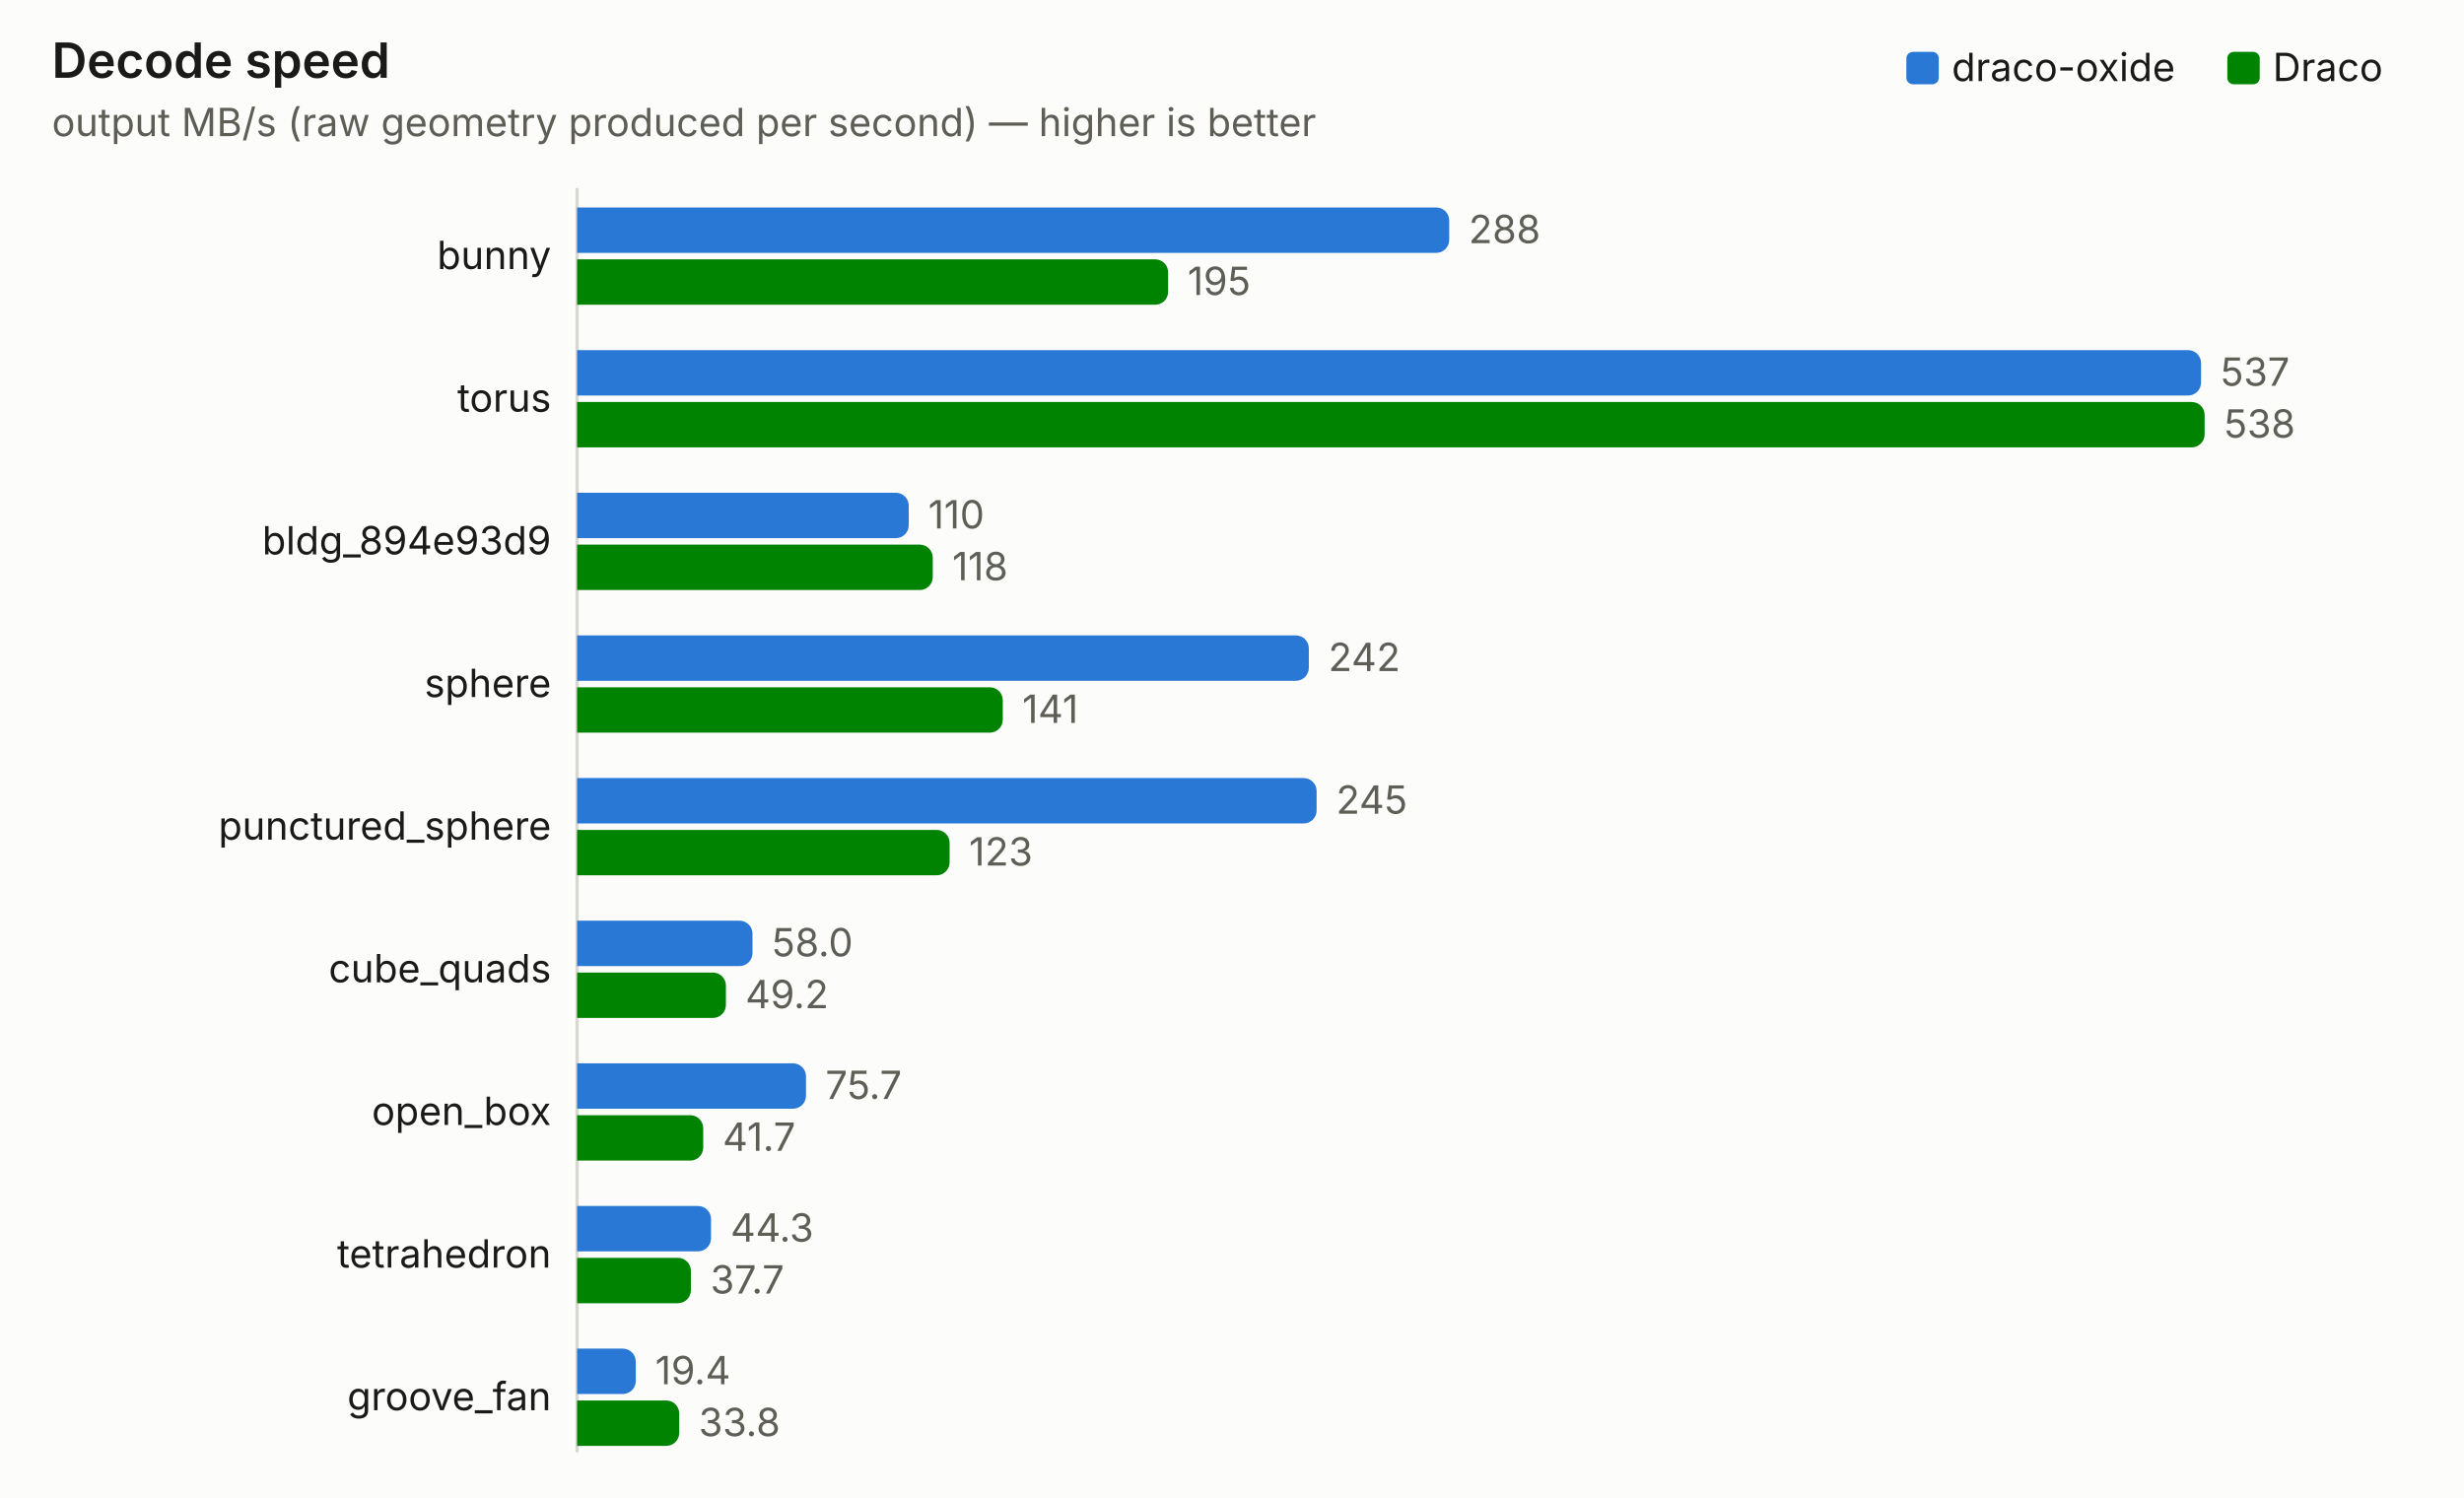
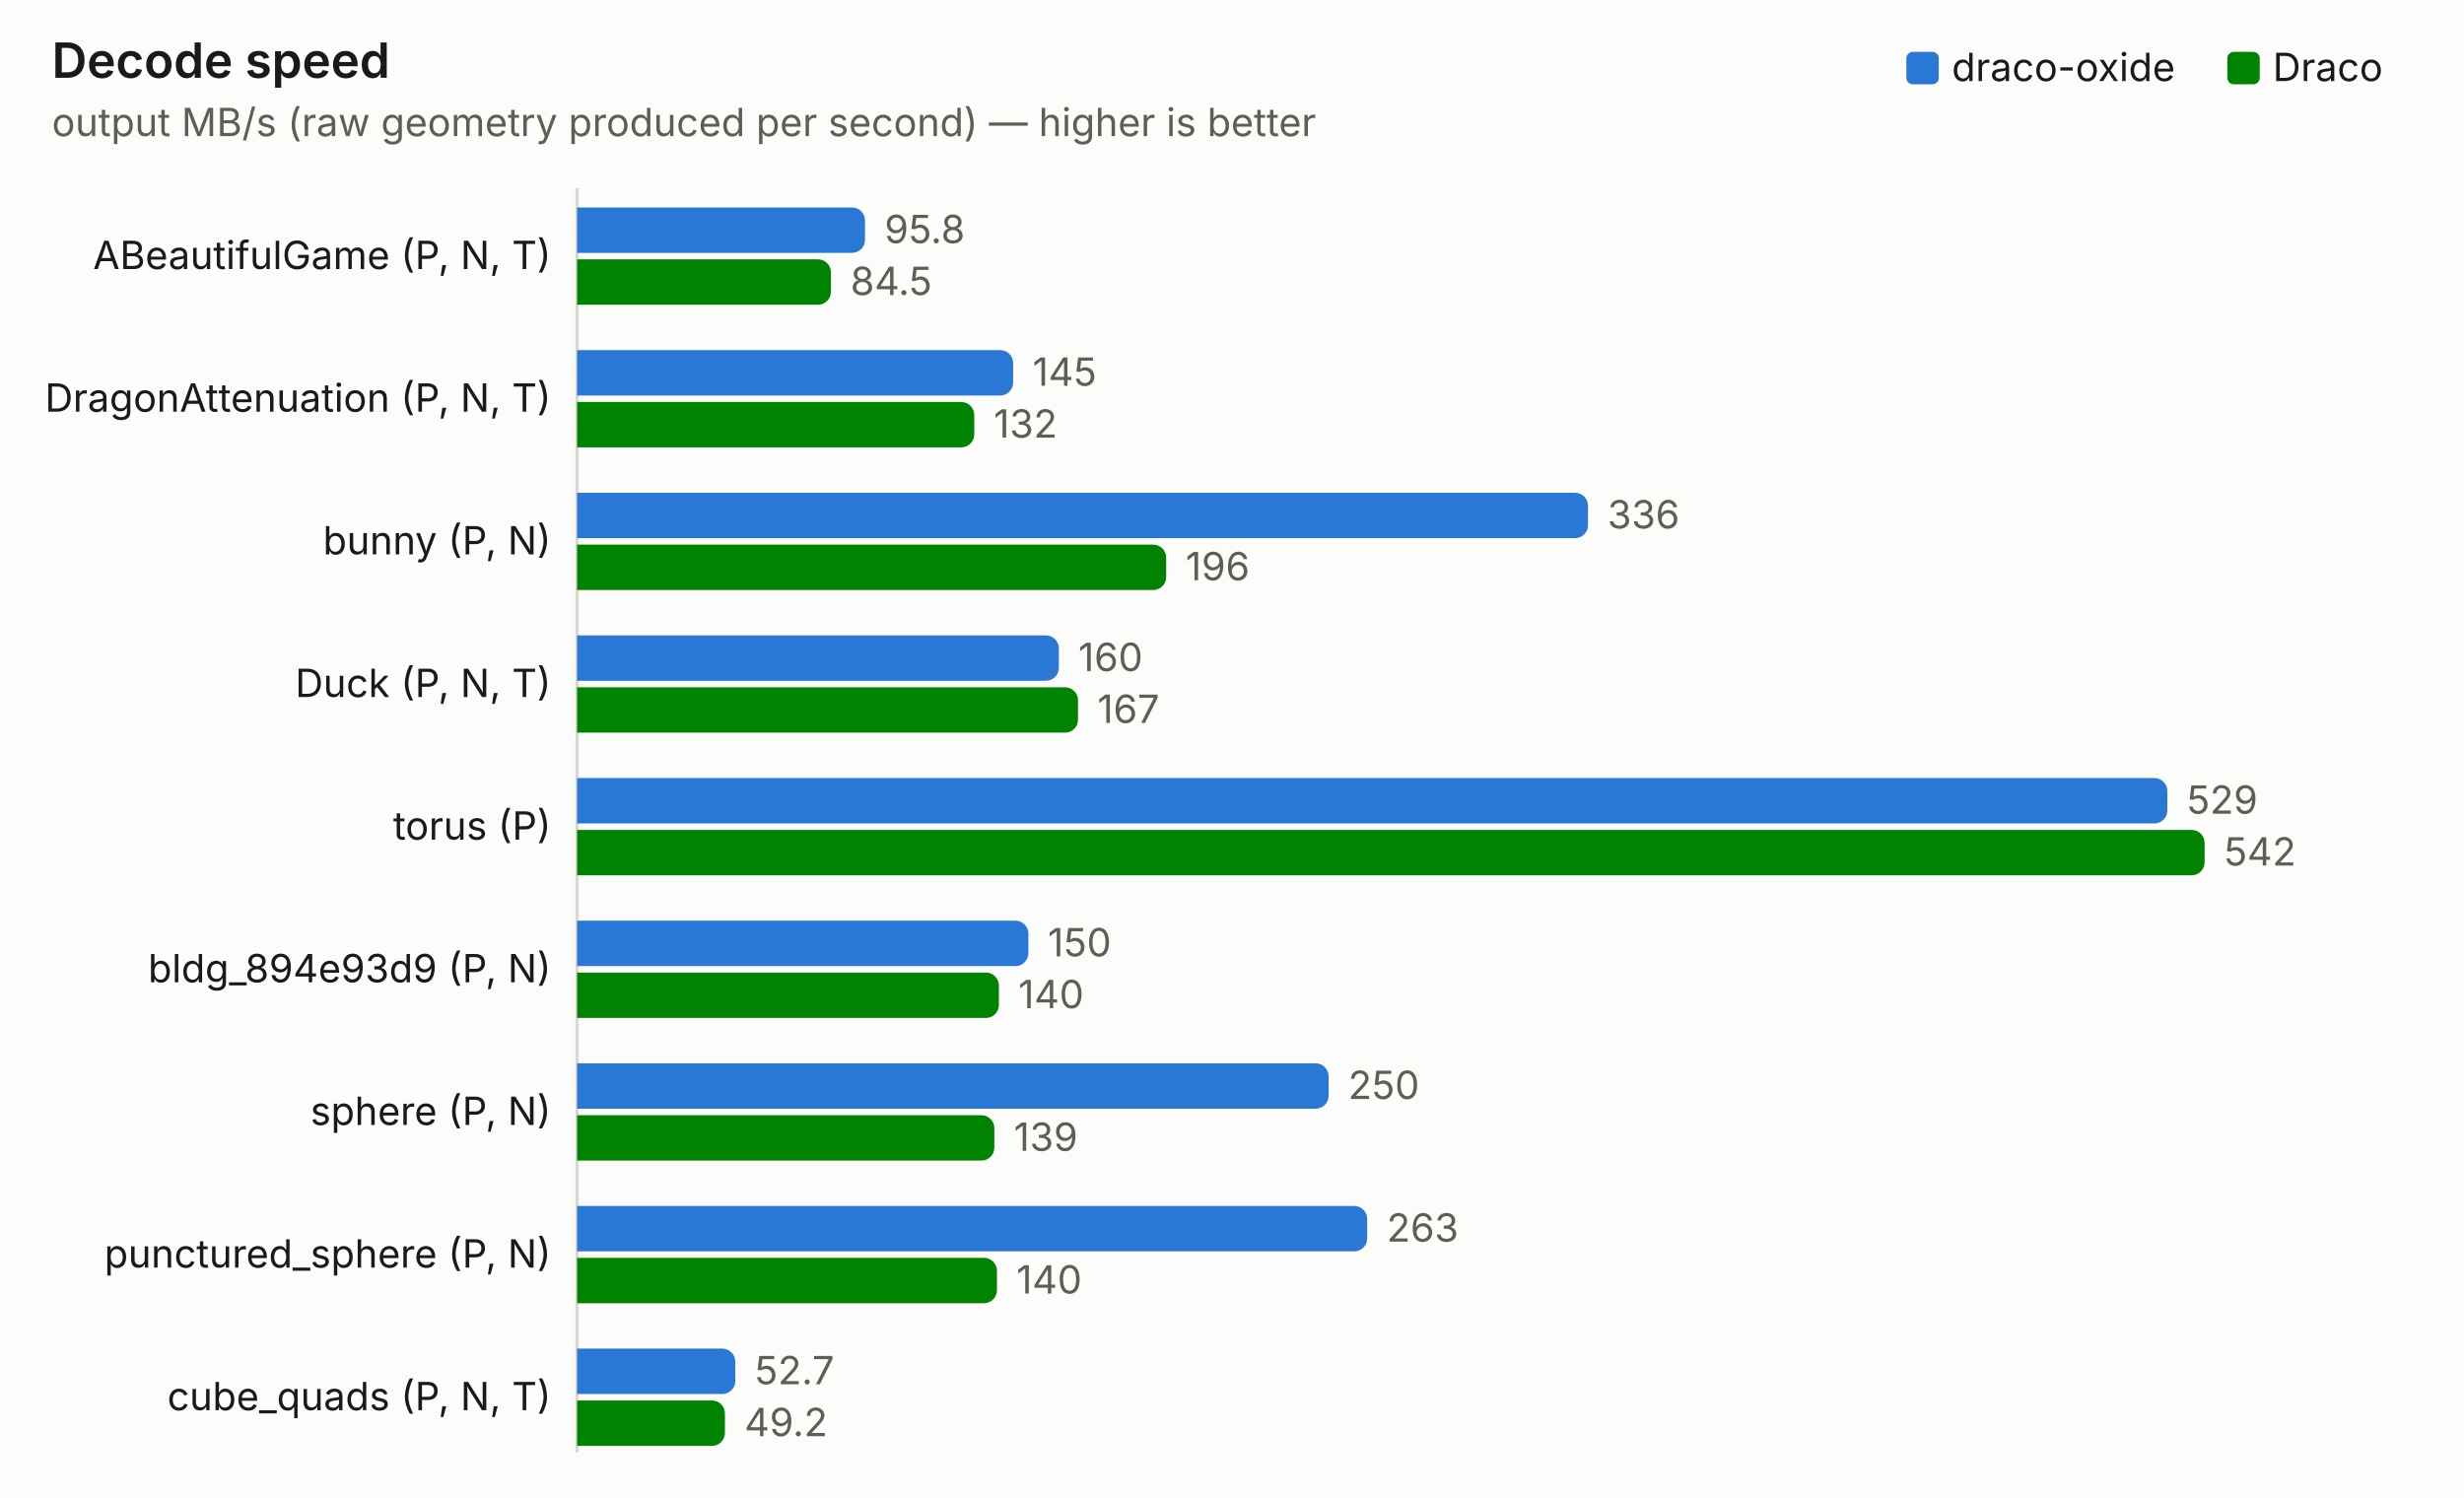
<svg xmlns="http://www.w3.org/2000/svg" width="760" height="462" viewBox="0 0 760 462" font-family="system-ui, -apple-system, 'Segoe UI', sans-serif" font-size="12">
  <rect width="760" height="462" fill="#fcfcfb" />
  <text x="16" y="24" font-size="15" font-weight="600" fill="#1a1a19">Decode speed</text>
  <text x="16" y="42" fill="#5f5e56">output MB/s (raw geometry produced per second) — higher is better</text>
  <rect x="588.0" y="16" width="10" height="10" rx="2" fill="#2a78d6" />
  <text x="602.0" y="25" fill="#1a1a19">draco-oxide</text>
  <rect x="687.0" y="16" width="10" height="10" rx="2" fill="#008300" />
  <text x="701.0" y="25" fill="#1a1a19">Draco</text>
  <line x1="178" y1="58.0" x2="178" y2="448.0" stroke="#d9d8d0" stroke-width="1" />
-   <text x="170.0" y="83.0" text-anchor="end" fill="#1a1a19">bunny</text>
-   <path d="M178.0 64.0 h265.0 a4.0 4.0 0 0 1 4.0 4.0 v6.0 a4.0 4.0 0 0 1 -4.0 4.0 h-265.0 Z" fill="#2a78d6" />
-   <text x="453.0" y="75.0" fill="#5f5e56">288</text>
-   <path d="M178.0 80.0 h178.3 a4.0 4.0 0 0 1 4.0 4.0 v6.0 a4.0 4.0 0 0 1 -4.0 4.0 h-178.3 Z" fill="#008300" />
-   <text x="366.3" y="91.0" fill="#5f5e56">195</text>
-   <text x="170.0" y="127.0" text-anchor="end" fill="#1a1a19">torus</text>
-   <path d="M178.0 108.0 h496.9 a4.0 4.0 0 0 1 4.0 4.0 v6.0 a4.0 4.0 0 0 1 -4.0 4.0 h-496.9 Z" fill="#2a78d6" />
-   <text x="684.9" y="119.0" fill="#5f5e56">537</text>
-   <path d="M178.0 124.0 h498.0 a4.0 4.0 0 0 1 4.0 4.0 v6.0 a4.0 4.0 0 0 1 -4.0 4.0 h-498.0 Z" fill="#008300" />
-   <text x="686.0" y="135.0" fill="#5f5e56">538</text>
-   <text x="170.0" y="171.0" text-anchor="end" fill="#1a1a19">bldg_894e93d9</text>
-   <path d="M178.0 152.0 h98.3 a4.0 4.0 0 0 1 4.0 4.0 v6.0 a4.0 4.0 0 0 1 -4.0 4.0 h-98.3 Z" fill="#2a78d6" />
-   <text x="286.3" y="163.0" fill="#5f5e56">110</text>
-   <path d="M178.0 168.0 h105.7 a4.0 4.0 0 0 1 4.0 4.0 v6.0 a4.0 4.0 0 0 1 -4.0 4.0 h-105.7 Z" fill="#008300" />
-   <text x="293.7" y="179.0" fill="#5f5e56">118</text>
-   <text x="170.0" y="215.0" text-anchor="end" fill="#1a1a19">sphere</text>
-   <path d="M178.0 196.0 h221.7 a4.0 4.0 0 0 1 4.0 4.0 v6.0 a4.0 4.0 0 0 1 -4.0 4.0 h-221.7 Z" fill="#2a78d6" />
-   <text x="409.7" y="207.0" fill="#5f5e56">242</text>
-   <path d="M178.0 212.0 h127.3 a4.0 4.0 0 0 1 4.0 4.0 v6.0 a4.0 4.0 0 0 1 -4.0 4.0 h-127.3 Z" fill="#008300" />
-   <text x="315.3" y="223.0" fill="#5f5e56">141</text>
-   <text x="170.0" y="259.0" text-anchor="end" fill="#1a1a19">punctured_sphere</text>
-   <path d="M178.0 240.0 h224.1 a4.0 4.0 0 0 1 4.0 4.0 v6.0 a4.0 4.0 0 0 1 -4.0 4.0 h-224.1 Z" fill="#2a78d6" />
-   <text x="412.1" y="251.0" fill="#5f5e56">245</text>
-   <path d="M178.0 256.0 h110.9 a4.0 4.0 0 0 1 4.0 4.0 v6.0 a4.0 4.0 0 0 1 -4.0 4.0 h-110.9 Z" fill="#008300" />
-   <text x="298.9" y="267.0" fill="#5f5e56">123</text>
-   <text x="170.0" y="303.0" text-anchor="end" fill="#1a1a19">cube_quads</text>
-   <path d="M178.0 284.0 h50.1 a4.0 4.0 0 0 1 4.0 4.0 v6.0 a4.0 4.0 0 0 1 -4.0 4.0 h-50.1 Z" fill="#2a78d6" />
-   <text x="238.1" y="295.0" fill="#5f5e56">58.0</text>
-   <path d="M178.0 300.0 h41.9 a4.0 4.0 0 0 1 4.0 4.0 v6.0 a4.0 4.0 0 0 1 -4.0 4.0 h-41.9 Z" fill="#008300" />
-   <text x="229.9" y="311.0" fill="#5f5e56">49.2</text>
-   <text x="170.0" y="347.0" text-anchor="end" fill="#1a1a19">open_box</text>
-   <path d="M178.0 328.0 h66.6 a4.0 4.0 0 0 1 4.0 4.0 v6.0 a4.0 4.0 0 0 1 -4.0 4.0 h-66.6 Z" fill="#2a78d6" />
-   <text x="254.6" y="339.0" fill="#5f5e56">75.7</text>
-   <path d="M178.0 344.0 h34.9 a4.0 4.0 0 0 1 4.0 4.0 v6.0 a4.0 4.0 0 0 1 -4.0 4.0 h-34.9 Z" fill="#008300" />
-   <text x="222.9" y="355.0" fill="#5f5e56">41.7</text>
-   <text x="170.0" y="391.0" text-anchor="end" fill="#1a1a19">tetrahedron</text>
-   <path d="M178.0 372.0 h37.3 a4.0 4.0 0 0 1 4.0 4.0 v6.0 a4.0 4.0 0 0 1 -4.0 4.0 h-37.3 Z" fill="#2a78d6" />
-   <text x="225.3" y="383.0" fill="#5f5e56">44.3</text>
-   <path d="M178.0 388.0 h31.1 a4.0 4.0 0 0 1 4.0 4.0 v6.0 a4.0 4.0 0 0 1 -4.0 4.0 h-31.1 Z" fill="#008300" />
-   <text x="219.1" y="399.0" fill="#5f5e56">37.7</text>
-   <text x="170.0" y="435.0" text-anchor="end" fill="#1a1a19">groove_fan</text>
-   <path d="M178.0 416.0 h14.1 a4.0 4.0 0 0 1 4.0 4.0 v6.0 a4.0 4.0 0 0 1 -4.0 4.0 h-14.1 Z" fill="#2a78d6" />
-   <text x="202.1" y="427.0" fill="#5f5e56">19.4</text>
-   <path d="M178.0 432.0 h27.5 a4.0 4.0 0 0 1 4.0 4.0 v6.0 a4.0 4.0 0 0 1 -4.0 4.0 h-27.5 Z" fill="#008300" />
-   <text x="215.5" y="443.0" fill="#5f5e56">33.8</text>
+   <text x="170.0" y="83.0" text-anchor="end" fill="#1a1a19">ABeautifulGame (P, N, T)</text>
+   <path d="M178.0 64.0 h84.8 a4.0 4.0 0 0 1 4.0 4.0 v6.0 a4.0 4.0 0 0 1 -4.0 4.0 h-84.8 Z" fill="#2a78d6" />
+   <text x="272.8" y="75.0" fill="#5f5e56">95.8</text>
+   <path d="M178.0 80.0 h74.3 a4.0 4.0 0 0 1 4.0 4.0 v6.0 a4.0 4.0 0 0 1 -4.0 4.0 h-74.3 Z" fill="#008300" />
+   <text x="262.3" y="91.0" fill="#5f5e56">84.5</text>
+   <text x="170.0" y="127.0" text-anchor="end" fill="#1a1a19">DragonAttenuation (P, N, T)</text>
+   <path d="M178.0 108.0 h130.5 a4.0 4.0 0 0 1 4.0 4.0 v6.0 a4.0 4.0 0 0 1 -4.0 4.0 h-130.5 Z" fill="#2a78d6" />
+   <text x="318.5" y="119.0" fill="#5f5e56">145</text>
+   <path d="M178.0 124.0 h118.5 a4.0 4.0 0 0 1 4.0 4.0 v6.0 a4.0 4.0 0 0 1 -4.0 4.0 h-118.5 Z" fill="#008300" />
+   <text x="306.5" y="135.0" fill="#5f5e56">132</text>
+   <text x="170.0" y="171.0" text-anchor="end" fill="#1a1a19">bunny (P, N)</text>
+   <path d="M178.0 152.0 h307.8 a4.0 4.0 0 0 1 4.0 4.0 v6.0 a4.0 4.0 0 0 1 -4.0 4.0 h-307.8 Z" fill="#2a78d6" />
+   <text x="495.8" y="163.0" fill="#5f5e56">336</text>
+   <path d="M178.0 168.0 h177.7 a4.0 4.0 0 0 1 4.0 4.0 v6.0 a4.0 4.0 0 0 1 -4.0 4.0 h-177.7 Z" fill="#008300" />
+   <text x="365.7" y="179.0" fill="#5f5e56">196</text>
+   <text x="170.0" y="215.0" text-anchor="end" fill="#1a1a19">Duck (P, N, T)</text>
+   <path d="M178.0 196.0 h144.6 a4.0 4.0 0 0 1 4.0 4.0 v6.0 a4.0 4.0 0 0 1 -4.0 4.0 h-144.6 Z" fill="#2a78d6" />
+   <text x="332.6" y="207.0" fill="#5f5e56">160</text>
+   <path d="M178.0 212.0 h150.5 a4.0 4.0 0 0 1 4.0 4.0 v6.0 a4.0 4.0 0 0 1 -4.0 4.0 h-150.5 Z" fill="#008300" />
+   <text x="338.5" y="223.0" fill="#5f5e56">167</text>
+   <text x="170.0" y="259.0" text-anchor="end" fill="#1a1a19">torus (P)</text>
+   <path d="M178.0 240.0 h486.5 a4.0 4.0 0 0 1 4.0 4.0 v6.0 a4.0 4.0 0 0 1 -4.0 4.0 h-486.5 Z" fill="#2a78d6" />
+   <text x="674.5" y="251.0" fill="#5f5e56">529</text>
+   <path d="M178.0 256.0 h498.0 a4.0 4.0 0 0 1 4.0 4.0 v6.0 a4.0 4.0 0 0 1 -4.0 4.0 h-498.0 Z" fill="#008300" />
+   <text x="686.0" y="267.0" fill="#5f5e56">542</text>
+   <text x="170.0" y="303.0" text-anchor="end" fill="#1a1a19">bldg_894e93d9 (P, N)</text>
+   <path d="M178.0 284.0 h135.2 a4.0 4.0 0 0 1 4.0 4.0 v6.0 a4.0 4.0 0 0 1 -4.0 4.0 h-135.2 Z" fill="#2a78d6" />
+   <text x="323.2" y="295.0" fill="#5f5e56">150</text>
+   <path d="M178.0 300.0 h126.1 a4.0 4.0 0 0 1 4.0 4.0 v6.0 a4.0 4.0 0 0 1 -4.0 4.0 h-126.1 Z" fill="#008300" />
+   <text x="314.1" y="311.0" fill="#5f5e56">140</text>
+   <text x="170.0" y="347.0" text-anchor="end" fill="#1a1a19">sphere (P, N)</text>
+   <path d="M178.0 328.0 h227.8 a4.0 4.0 0 0 1 4.0 4.0 v6.0 a4.0 4.0 0 0 1 -4.0 4.0 h-227.8 Z" fill="#2a78d6" />
+   <text x="415.8" y="339.0" fill="#5f5e56">250</text>
+   <path d="M178.0 344.0 h124.7 a4.0 4.0 0 0 1 4.0 4.0 v6.0 a4.0 4.0 0 0 1 -4.0 4.0 h-124.7 Z" fill="#008300" />
+   <text x="312.7" y="355.0" fill="#5f5e56">139</text>
+   <text x="170.0" y="391.0" text-anchor="end" fill="#1a1a19">punctured_sphere (P, N)</text>
+   <path d="M178.0 372.0 h239.7 a4.0 4.0 0 0 1 4.0 4.0 v6.0 a4.0 4.0 0 0 1 -4.0 4.0 h-239.7 Z" fill="#2a78d6" />
+   <text x="427.7" y="383.0" fill="#5f5e56">263</text>
+   <path d="M178.0 388.0 h125.5 a4.0 4.0 0 0 1 4.0 4.0 v6.0 a4.0 4.0 0 0 1 -4.0 4.0 h-125.5 Z" fill="#008300" />
+   <text x="313.5" y="399.0" fill="#5f5e56">140</text>
+   <text x="170.0" y="435.0" text-anchor="end" fill="#1a1a19">cube_quads (P, N, T)</text>
+   <path d="M178.0 416.0 h44.8 a4.0 4.0 0 0 1 4.0 4.0 v6.0 a4.0 4.0 0 0 1 -4.0 4.0 h-44.8 Z" fill="#2a78d6" />
+   <text x="232.8" y="427.0" fill="#5f5e56">52.7</text>
+   <path d="M178.0 432.0 h41.6 a4.0 4.0 0 0 1 4.0 4.0 v6.0 a4.0 4.0 0 0 1 -4.0 4.0 h-41.6 Z" fill="#008300" />
+   <text x="229.6" y="443.0" fill="#5f5e56">49.2</text>
</svg>
